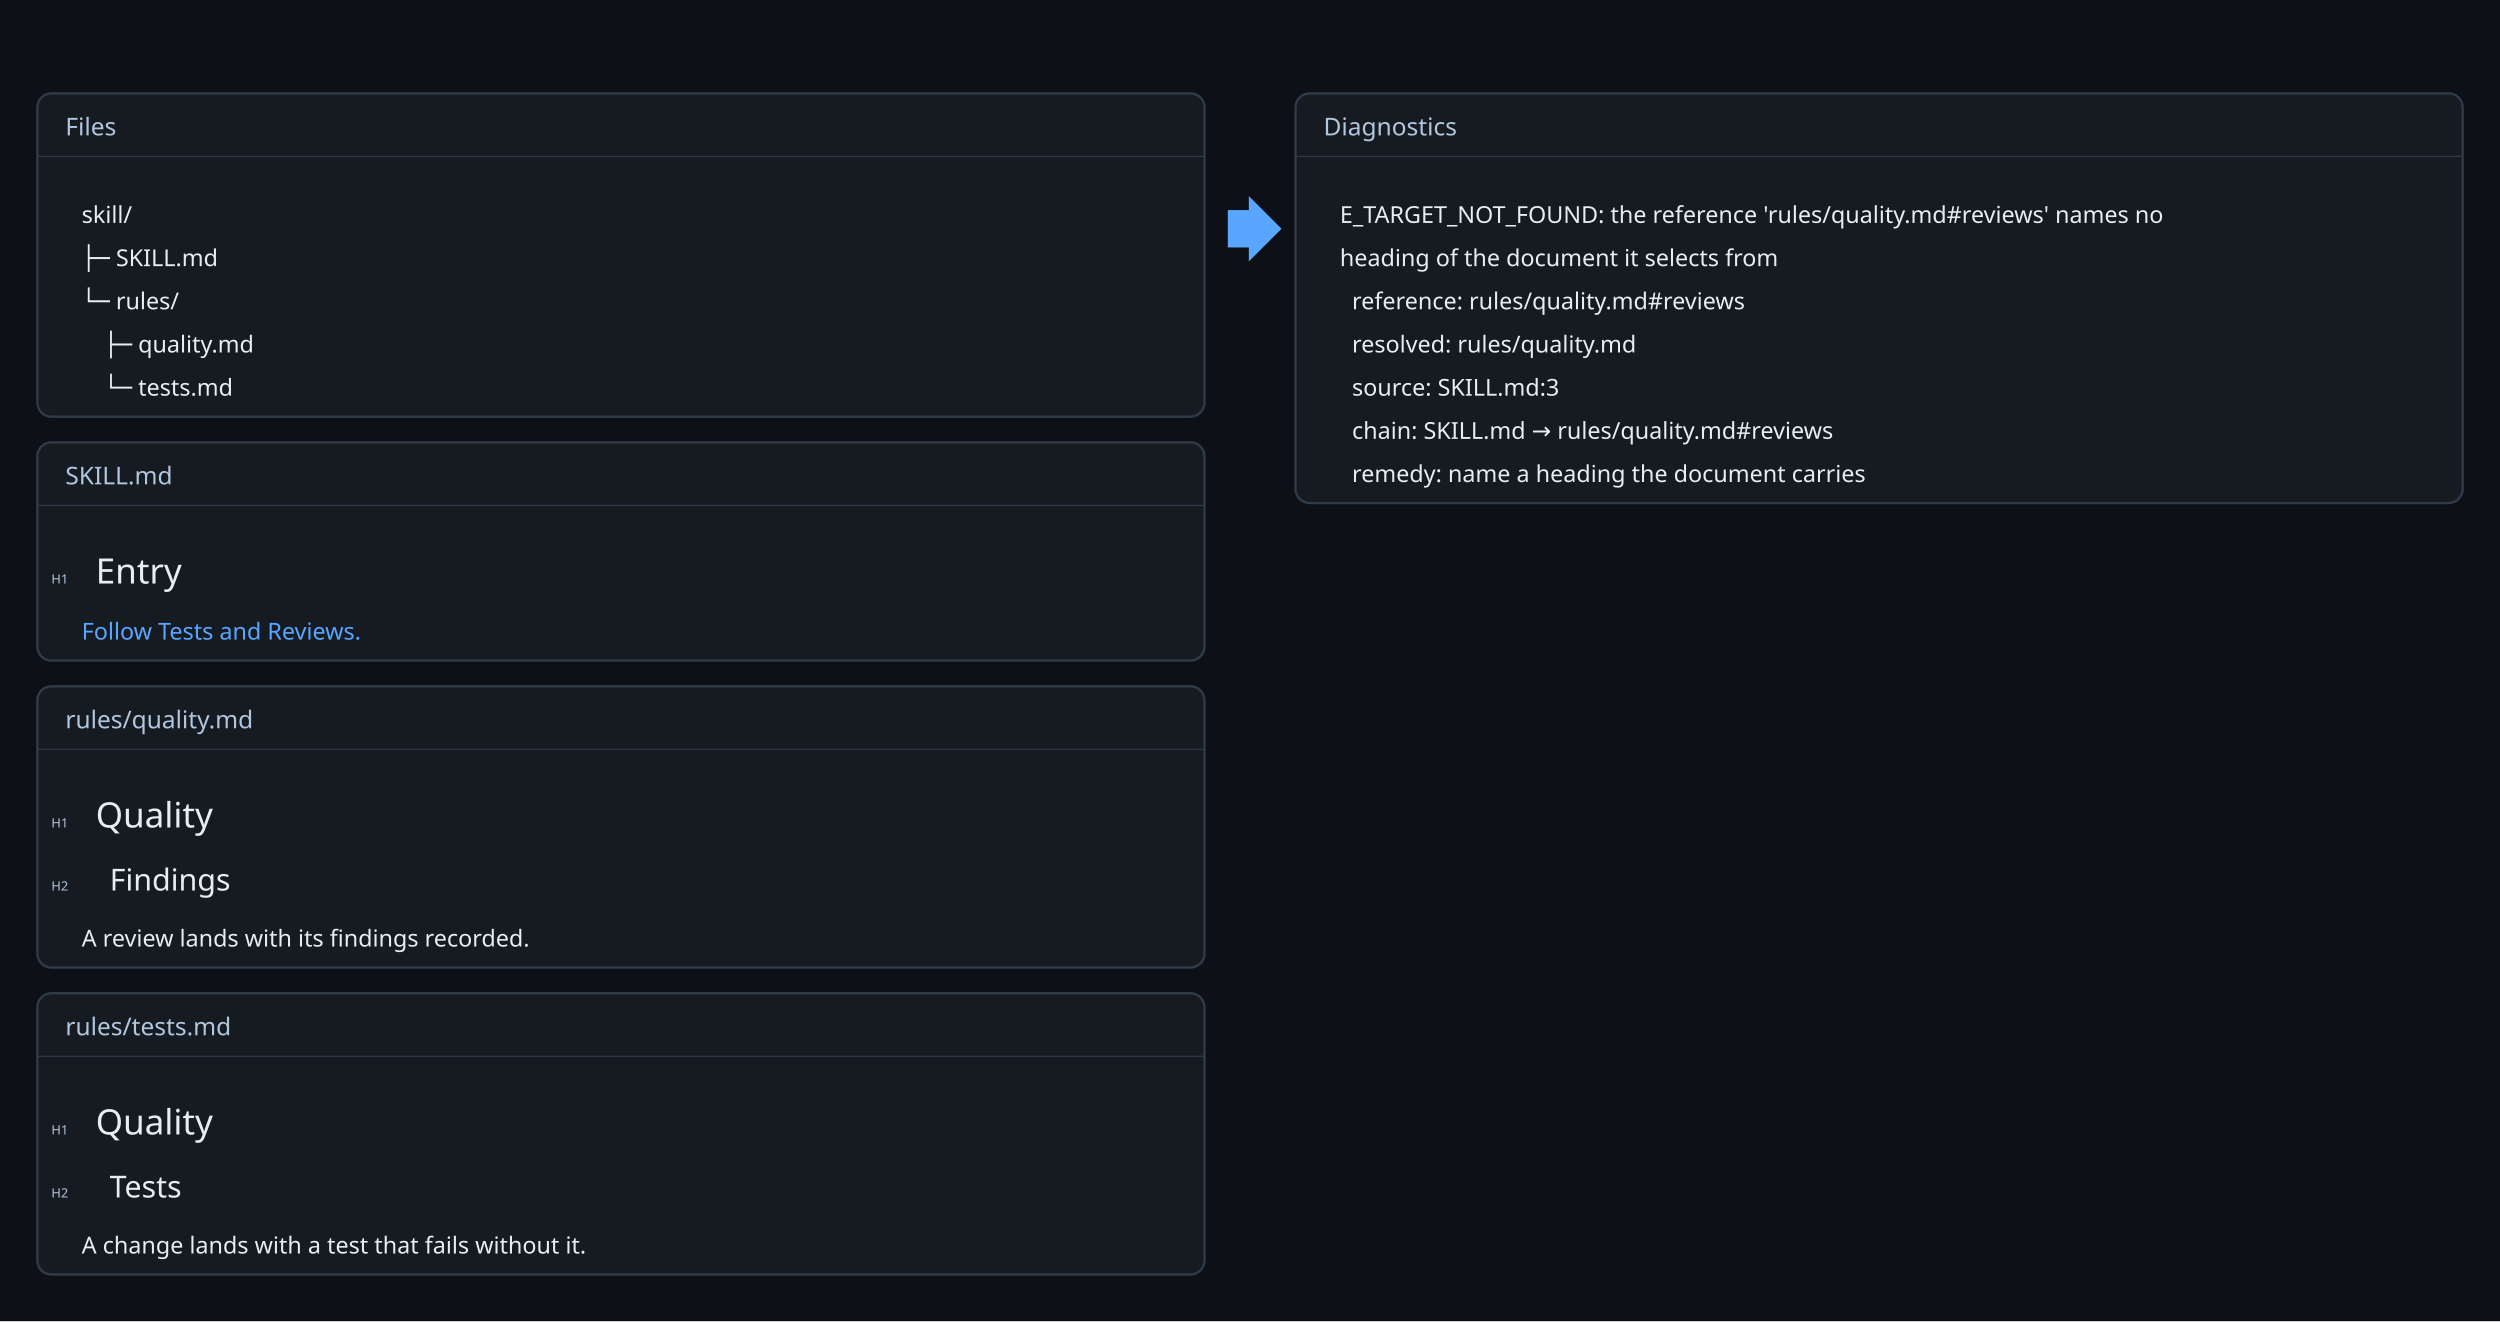
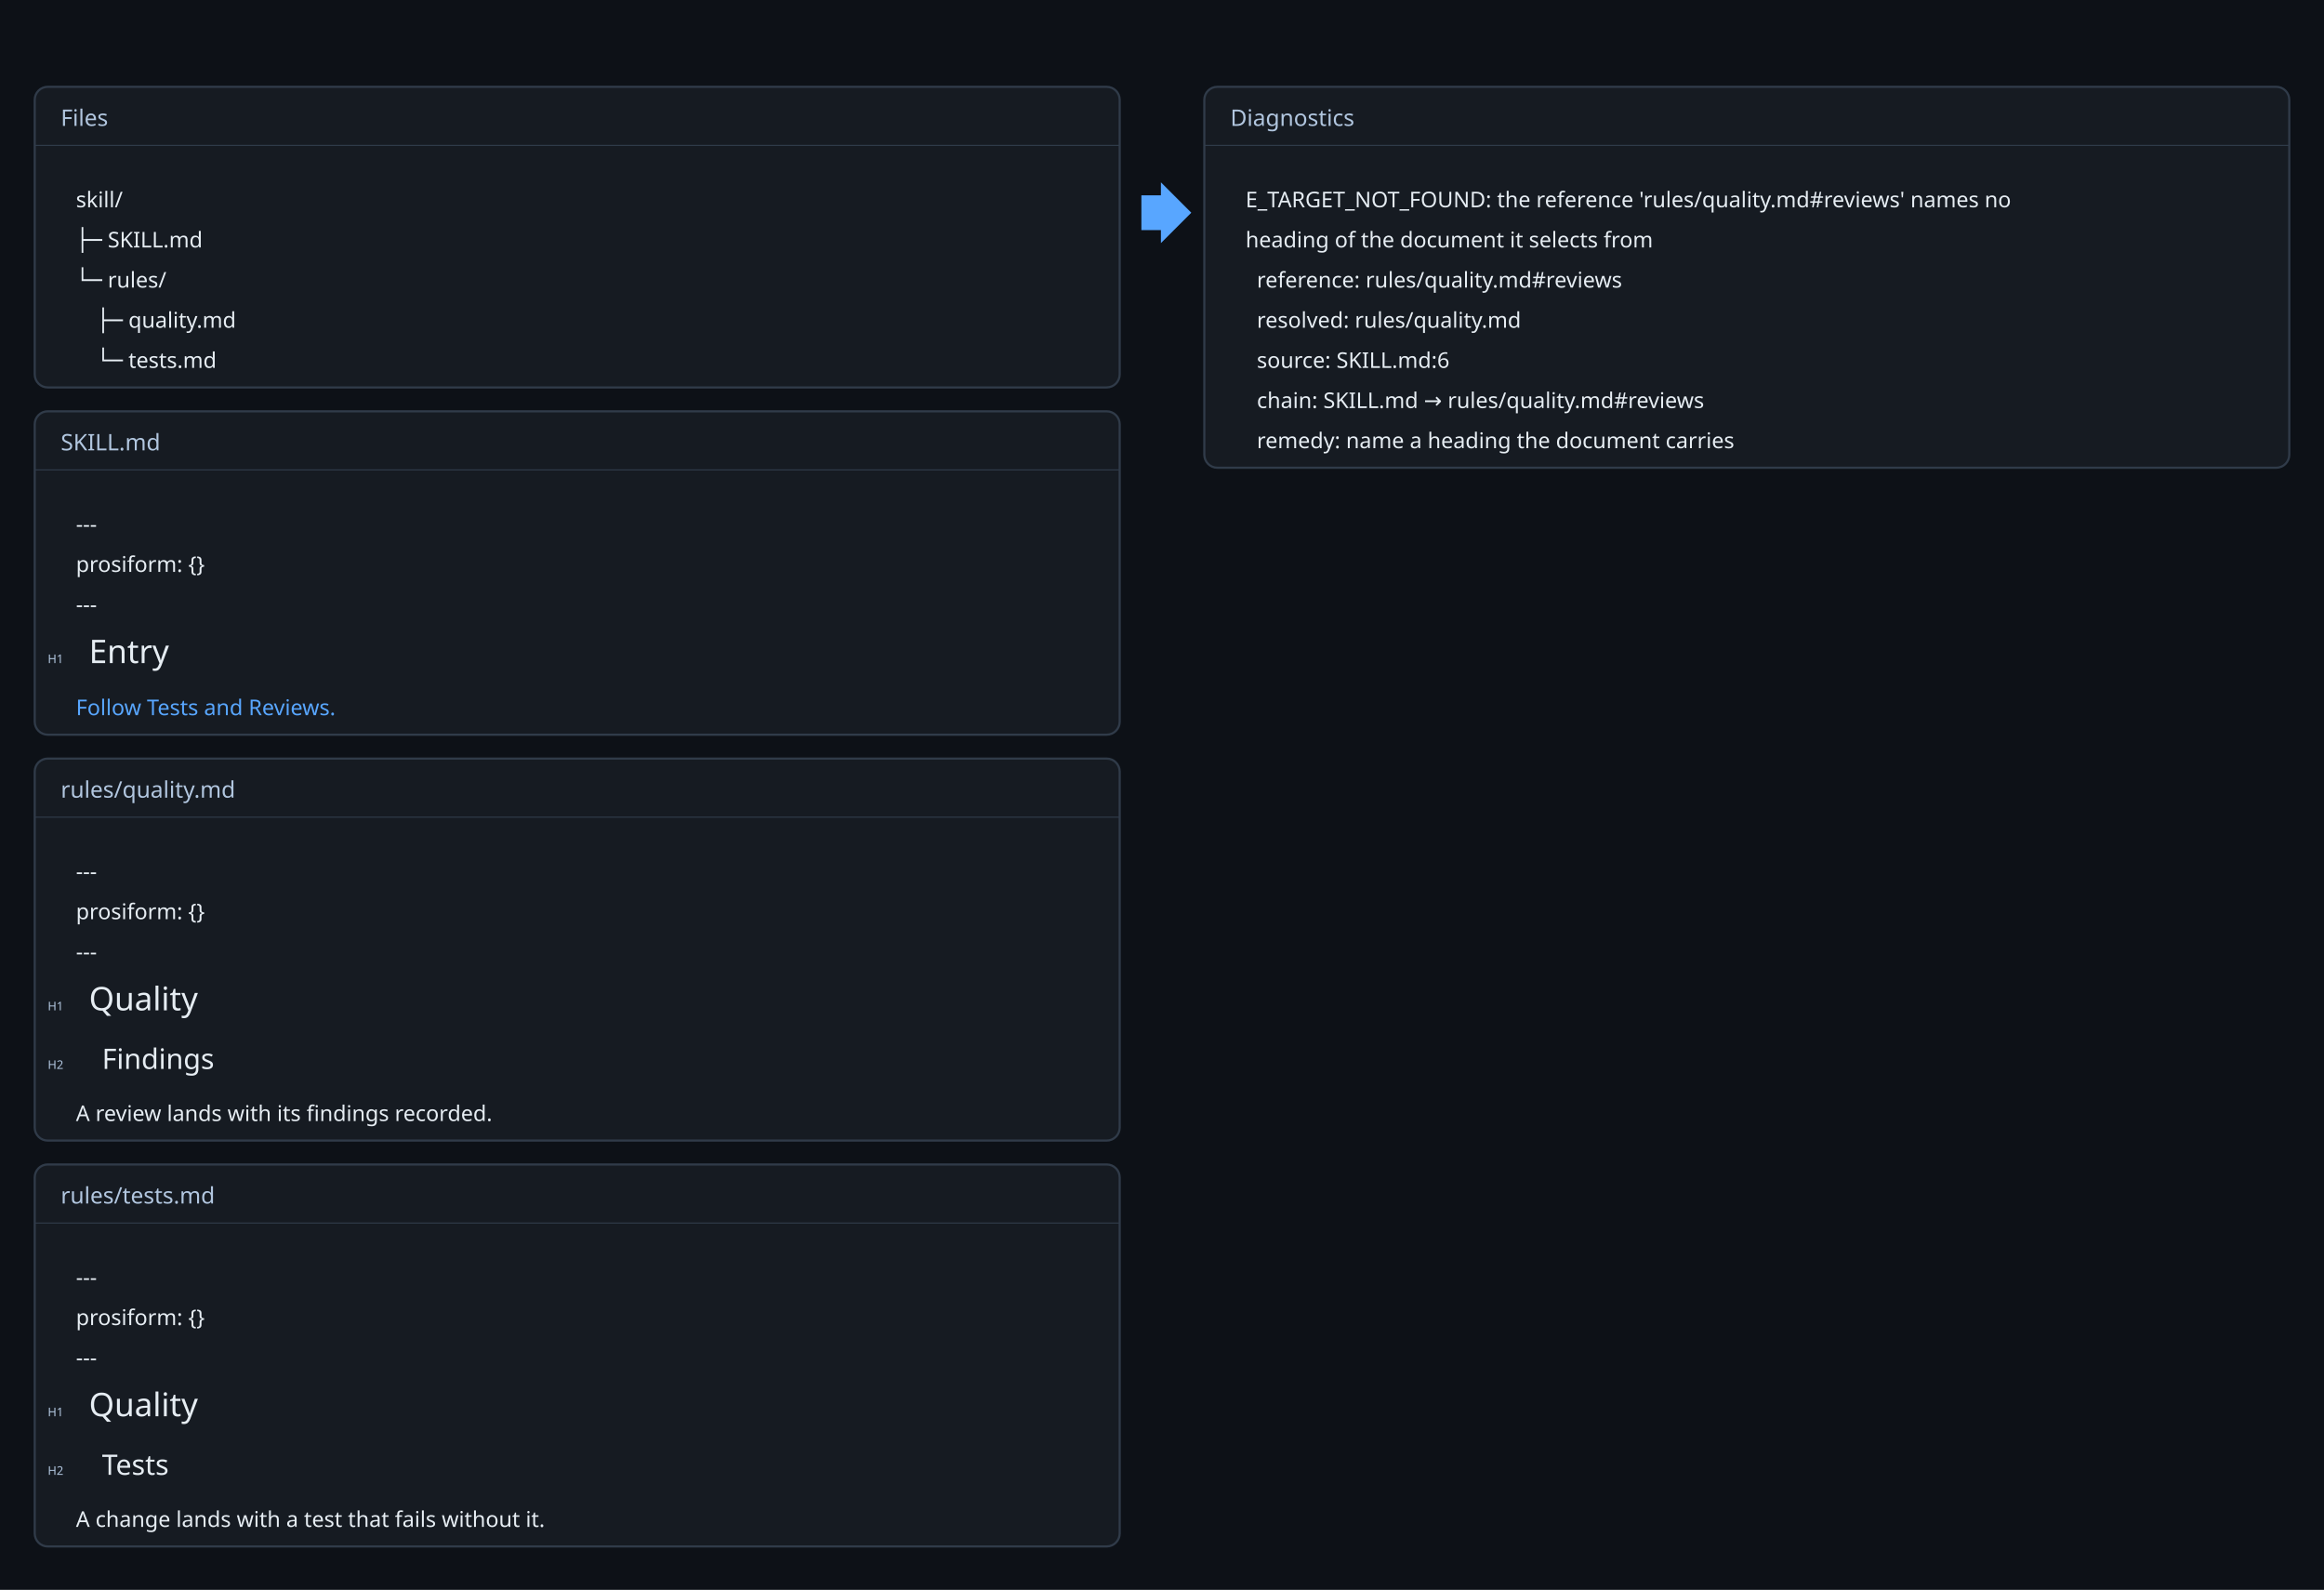
- <svg xmlns="http://www.w3.org/2000/svg" width="2142" height="1132" viewBox="0 0 2142 1132" role="img" aria-labelledby="title desc">
-   <rect width="2142" height="1132" fill="#0d1117" />
+ <svg xmlns="http://www.w3.org/2000/svg" width="2142" height="1465" viewBox="0 0 2142 1465" role="img" aria-labelledby="title desc">
+   <rect width="2142" height="1465" fill="#0d1117" />
  <g font-family="IBM Plex Mono" xml:space="preserve">
    <rect x="32" y="80" width="1000" height="277" rx="12" fill="#161b22" stroke="#303b49" stroke-width="2" />
    <text x="56" y="116" font-size="21" fill="#b1c6df" font-weight="400">Files</text>
    <path d="M32 134 H1032" stroke="#303b49" />
    <text x="70" y="191" font-size="20" fill="#e6edf3" font-weight="400">skill/</text>
    <text x="70" y="228" font-size="20" fill="#e6edf3" font-weight="400">├─ SKILL.md</text>
    <text x="70" y="265" font-size="20" fill="#e6edf3" font-weight="400">└─ rules/</text>
    <text x="70" y="302" font-size="20" fill="#e6edf3" font-weight="400">   ├─ quality.md</text>
    <text x="70" y="339" font-size="20" fill="#e6edf3" font-weight="400">   └─ tests.md</text>
-     <rect x="32" y="379" width="1000" height="187" rx="12" fill="#161b22" stroke="#303b49" stroke-width="2" />
+     <rect x="32" y="379" width="1000" height="298" rx="12" fill="#161b22" stroke="#303b49" stroke-width="2" />
    <text x="56" y="415" font-size="21" fill="#b1c6df" font-weight="400">SKILL.md</text>
    <path d="M32 433 H1032" stroke="#303b49" />
-     <text x="44" y="500" font-size="11" fill="#b1c6df" font-weight="400">H1</text>
-     <text x="82" y="500" font-size="30" fill="#e6edf3" font-weight="500">Entry</text>
-     <text x="70" y="548" font-size="20" fill="#58a6ff" font-weight="400">Follow Tests and Reviews.</text>
-     <rect x="32" y="588" width="1000" height="241" rx="12" fill="#161b22" stroke="#303b49" stroke-width="2" />
-     <text x="56" y="624" font-size="21" fill="#b1c6df" font-weight="400">rules/quality.md</text>
-     <path d="M32 642 H1032" stroke="#303b49" />
-     <text x="44" y="709" font-size="11" fill="#b1c6df" font-weight="400">H1</text>
-     <text x="82" y="709" font-size="30" fill="#e6edf3" font-weight="500">Quality</text>
-     <text x="44" y="763" font-size="11" fill="#b1c6df" font-weight="400">H2</text>
-     <text x="94" y="763" font-size="26" fill="#e6edf3" font-weight="500">Findings</text>
-     <text x="70" y="811" font-size="20" fill="#e6edf3" font-weight="400">A review lands with its findings recorded.</text>
-     <rect x="32" y="851" width="1000" height="241" rx="12" fill="#161b22" stroke="#303b49" stroke-width="2" />
-     <text x="56" y="887" font-size="21" fill="#b1c6df" font-weight="400">rules/tests.md</text>
-     <path d="M32 905 H1032" stroke="#303b49" />
-     <text x="44" y="972" font-size="11" fill="#b1c6df" font-weight="400">H1</text>
-     <text x="82" y="972" font-size="30" fill="#e6edf3" font-weight="500">Quality</text>
-     <text x="44" y="1026" font-size="11" fill="#b1c6df" font-weight="400">H2</text>
-     <text x="94" y="1026" font-size="26" fill="#e6edf3" font-weight="500">Tests</text>
-     <text x="70" y="1074" font-size="20" fill="#e6edf3" font-weight="400">A change lands with a test that fails without it.</text>
+     <text x="70" y="490" font-size="20" fill="#e6edf3" font-weight="400">---</text>
+     <text x="70" y="527" font-size="20" fill="#e6edf3" font-weight="400">prosiform: {}</text>
+     <text x="70" y="564" font-size="20" fill="#e6edf3" font-weight="400">---</text>
+     <text x="44" y="611" font-size="11" fill="#b1c6df" font-weight="400">H1</text>
+     <text x="82" y="611" font-size="30" fill="#e6edf3" font-weight="500">Entry</text>
+     <text x="70" y="659" font-size="20" fill="#58a6ff" font-weight="400">Follow Tests and Reviews.</text>
+     <rect x="32" y="699" width="1000" height="352" rx="12" fill="#161b22" stroke="#303b49" stroke-width="2" />
+     <text x="56" y="735" font-size="21" fill="#b1c6df" font-weight="400">rules/quality.md</text>
+     <path d="M32 753 H1032" stroke="#303b49" />
+     <text x="70" y="810" font-size="20" fill="#e6edf3" font-weight="400">---</text>
+     <text x="70" y="847" font-size="20" fill="#e6edf3" font-weight="400">prosiform: {}</text>
+     <text x="70" y="884" font-size="20" fill="#e6edf3" font-weight="400">---</text>
+     <text x="44" y="931" font-size="11" fill="#b1c6df" font-weight="400">H1</text>
+     <text x="82" y="931" font-size="30" fill="#e6edf3" font-weight="500">Quality</text>
+     <text x="44" y="985" font-size="11" fill="#b1c6df" font-weight="400">H2</text>
+     <text x="94" y="985" font-size="26" fill="#e6edf3" font-weight="500">Findings</text>
+     <text x="70" y="1033" font-size="20" fill="#e6edf3" font-weight="400">A review lands with its findings recorded.</text>
+     <rect x="32" y="1073" width="1000" height="352" rx="12" fill="#161b22" stroke="#303b49" stroke-width="2" />
+     <text x="56" y="1109" font-size="21" fill="#b1c6df" font-weight="400">rules/tests.md</text>
+     <path d="M32 1127 H1032" stroke="#303b49" />
+     <text x="70" y="1184" font-size="20" fill="#e6edf3" font-weight="400">---</text>
+     <text x="70" y="1221" font-size="20" fill="#e6edf3" font-weight="400">prosiform: {}</text>
+     <text x="70" y="1258" font-size="20" fill="#e6edf3" font-weight="400">---</text>
+     <text x="44" y="1305" font-size="11" fill="#b1c6df" font-weight="400">H1</text>
+     <text x="82" y="1305" font-size="30" fill="#e6edf3" font-weight="500">Quality</text>
+     <text x="44" y="1359" font-size="11" fill="#b1c6df" font-weight="400">H2</text>
+     <text x="94" y="1359" font-size="26" fill="#e6edf3" font-weight="500">Tests</text>
+     <text x="70" y="1407" font-size="20" fill="#e6edf3" font-weight="400">A change lands with a test that fails without it.</text>
    <rect x="1110" y="80" width="1000" height="351" rx="12" fill="#161b22" stroke="#303b49" stroke-width="2" />
    <text x="1134" y="116" font-size="21" fill="#b1c6df" font-weight="400">Diagnostics</text>
    <path d="M1110 134 H2110" stroke="#303b49" />
    <text x="1148" y="191" font-size="20" fill="#e6edf3" font-weight="400">E_TARGET_NOT_FOUND: the reference 'rules/quality.md#reviews' names no</text>
    <text x="1148" y="228" font-size="20" fill="#e6edf3" font-weight="400">heading of the document it selects from</text>
    <text x="1148" y="265" font-size="20" fill="#e6edf3" font-weight="400">  reference: rules/quality.md#reviews</text>
    <text x="1148" y="302" font-size="20" fill="#e6edf3" font-weight="400">  resolved: rules/quality.md</text>
-     <text x="1148" y="339" font-size="20" fill="#e6edf3" font-weight="400">  source: SKILL.md:3</text>
+     <text x="1148" y="339" font-size="20" fill="#e6edf3" font-weight="400">  source: SKILL.md:6</text>
    <text x="1148" y="376" font-size="20" fill="#e6edf3" font-weight="400">  chain: SKILL.md → rules/quality.md#reviews</text>
    <text x="1148" y="413" font-size="20" fill="#e6edf3" font-weight="400">  remedy: name a heading the document carries</text>
    <path d="M1052 180 H1070 V168 L1098 196 L1070 224 V212 H1052Z" fill="#58a6ff" />
  </g>
</svg>
